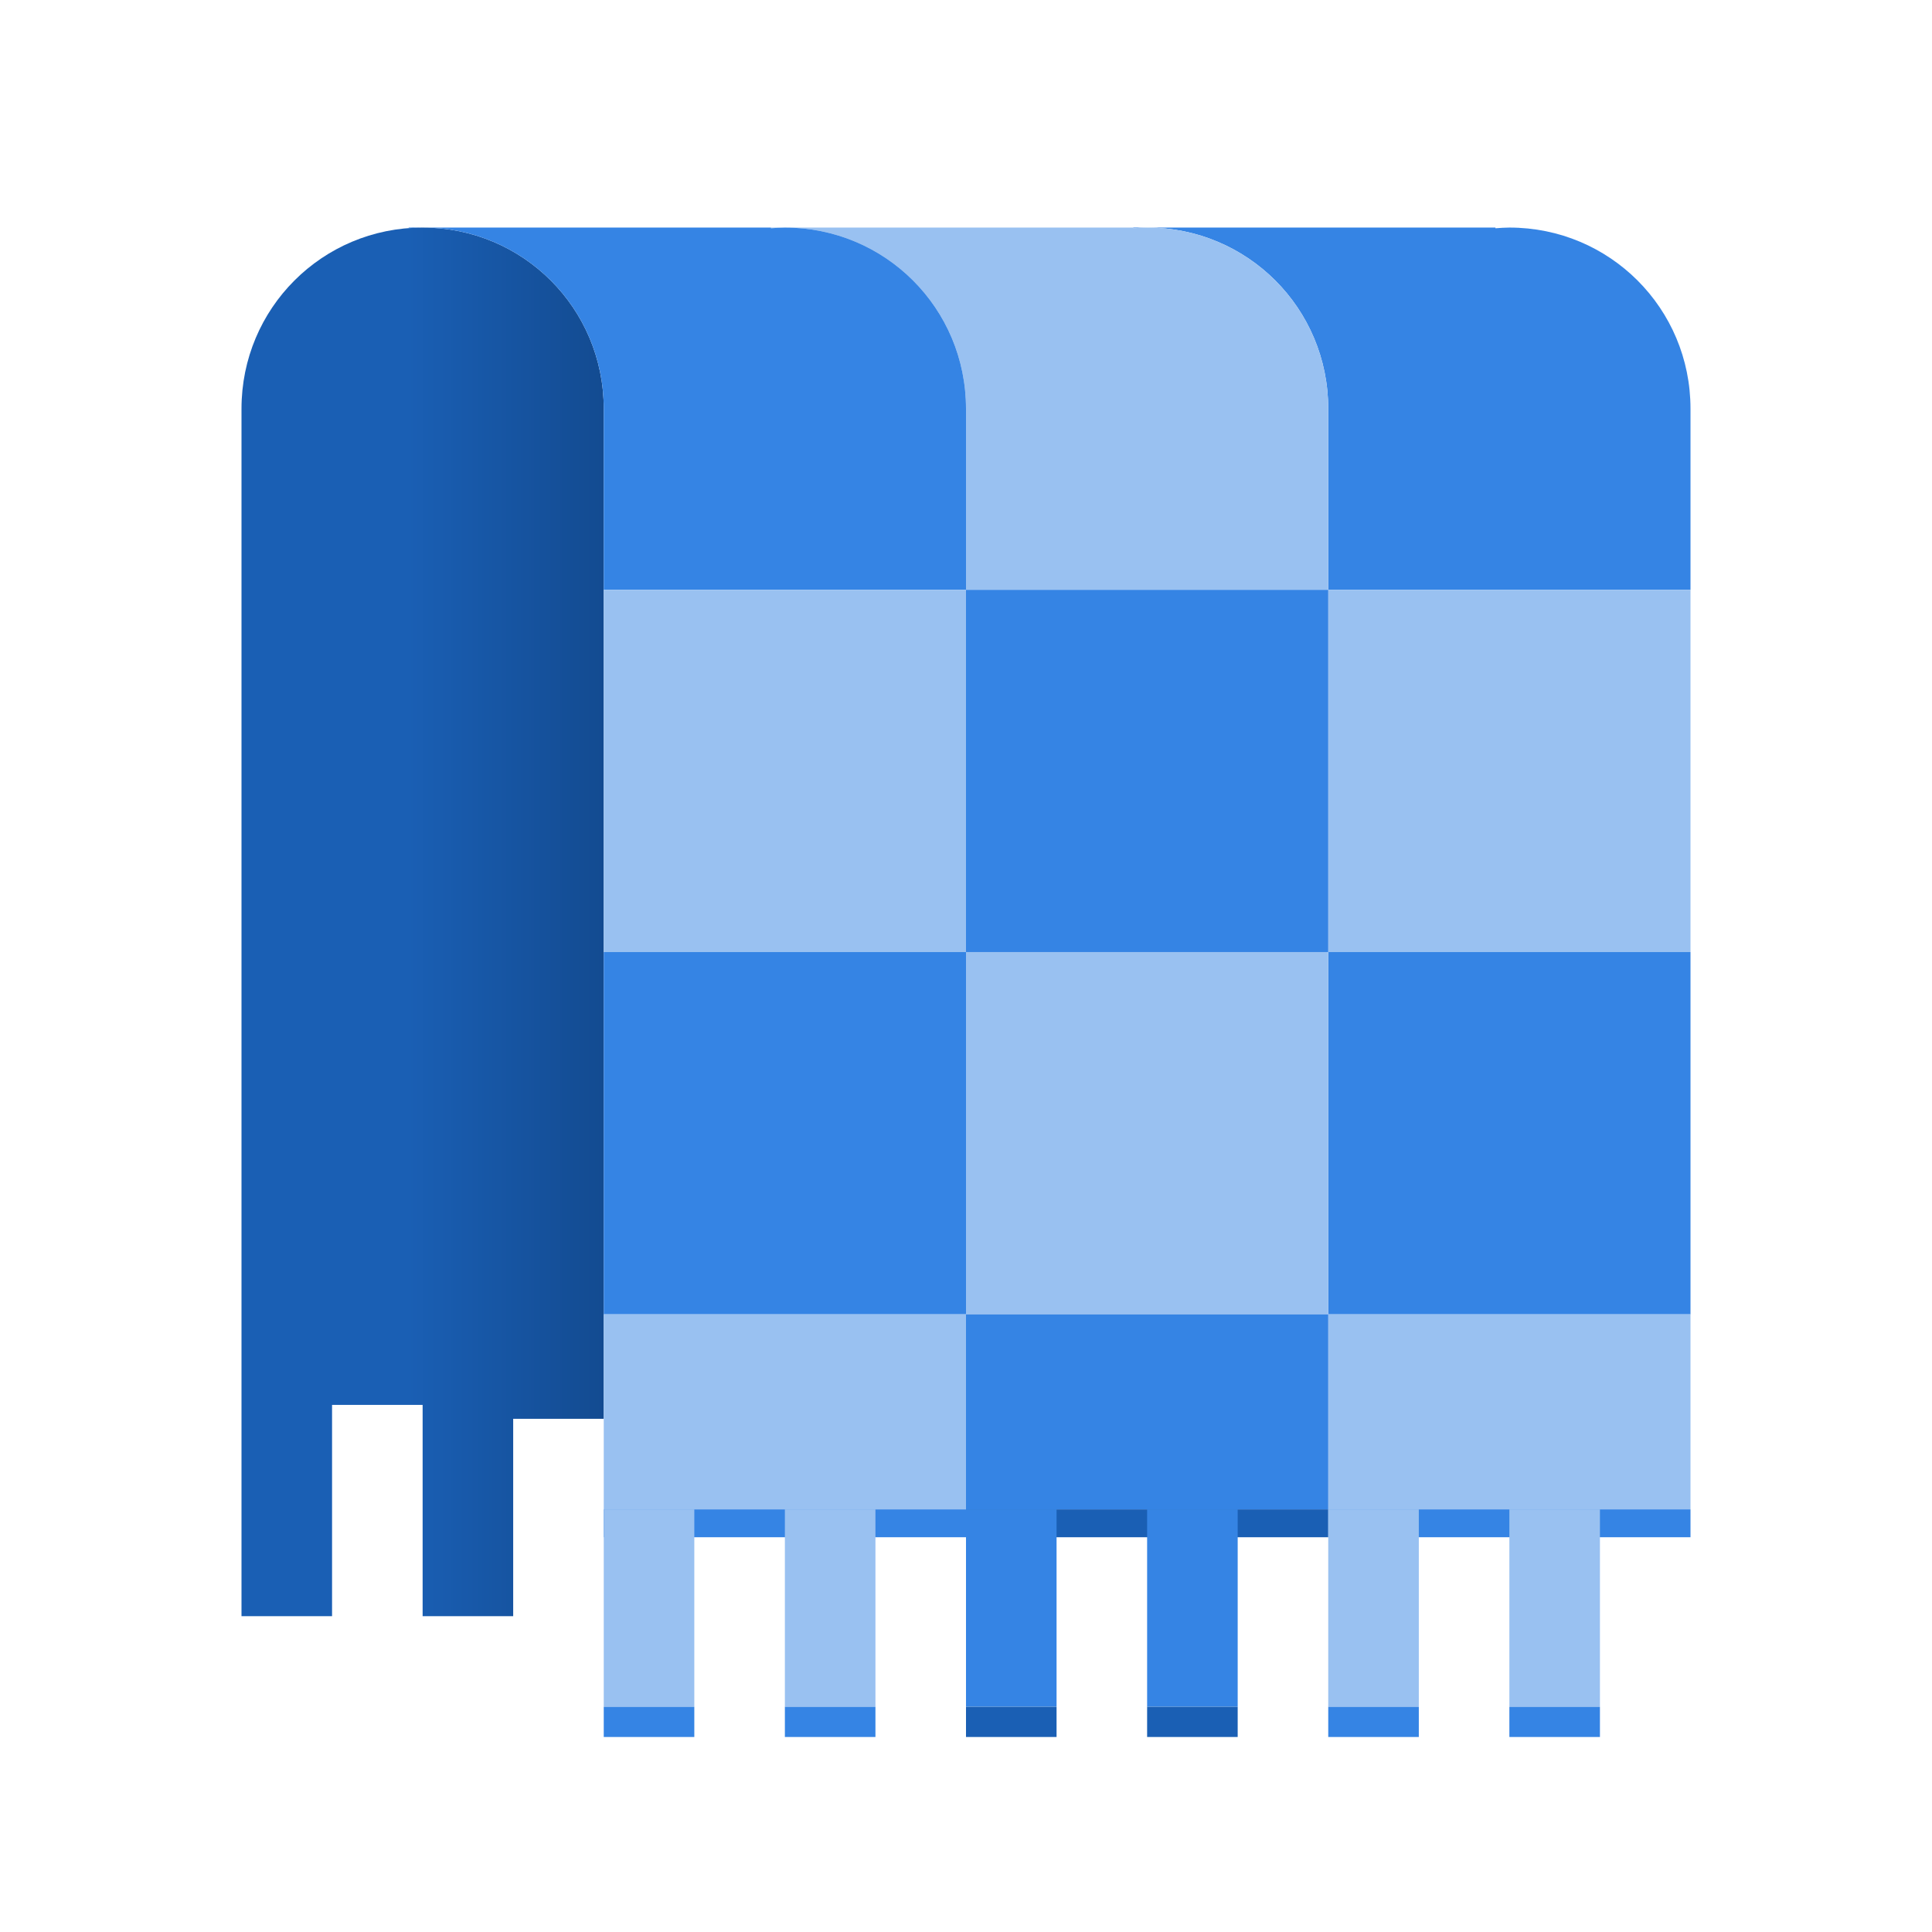
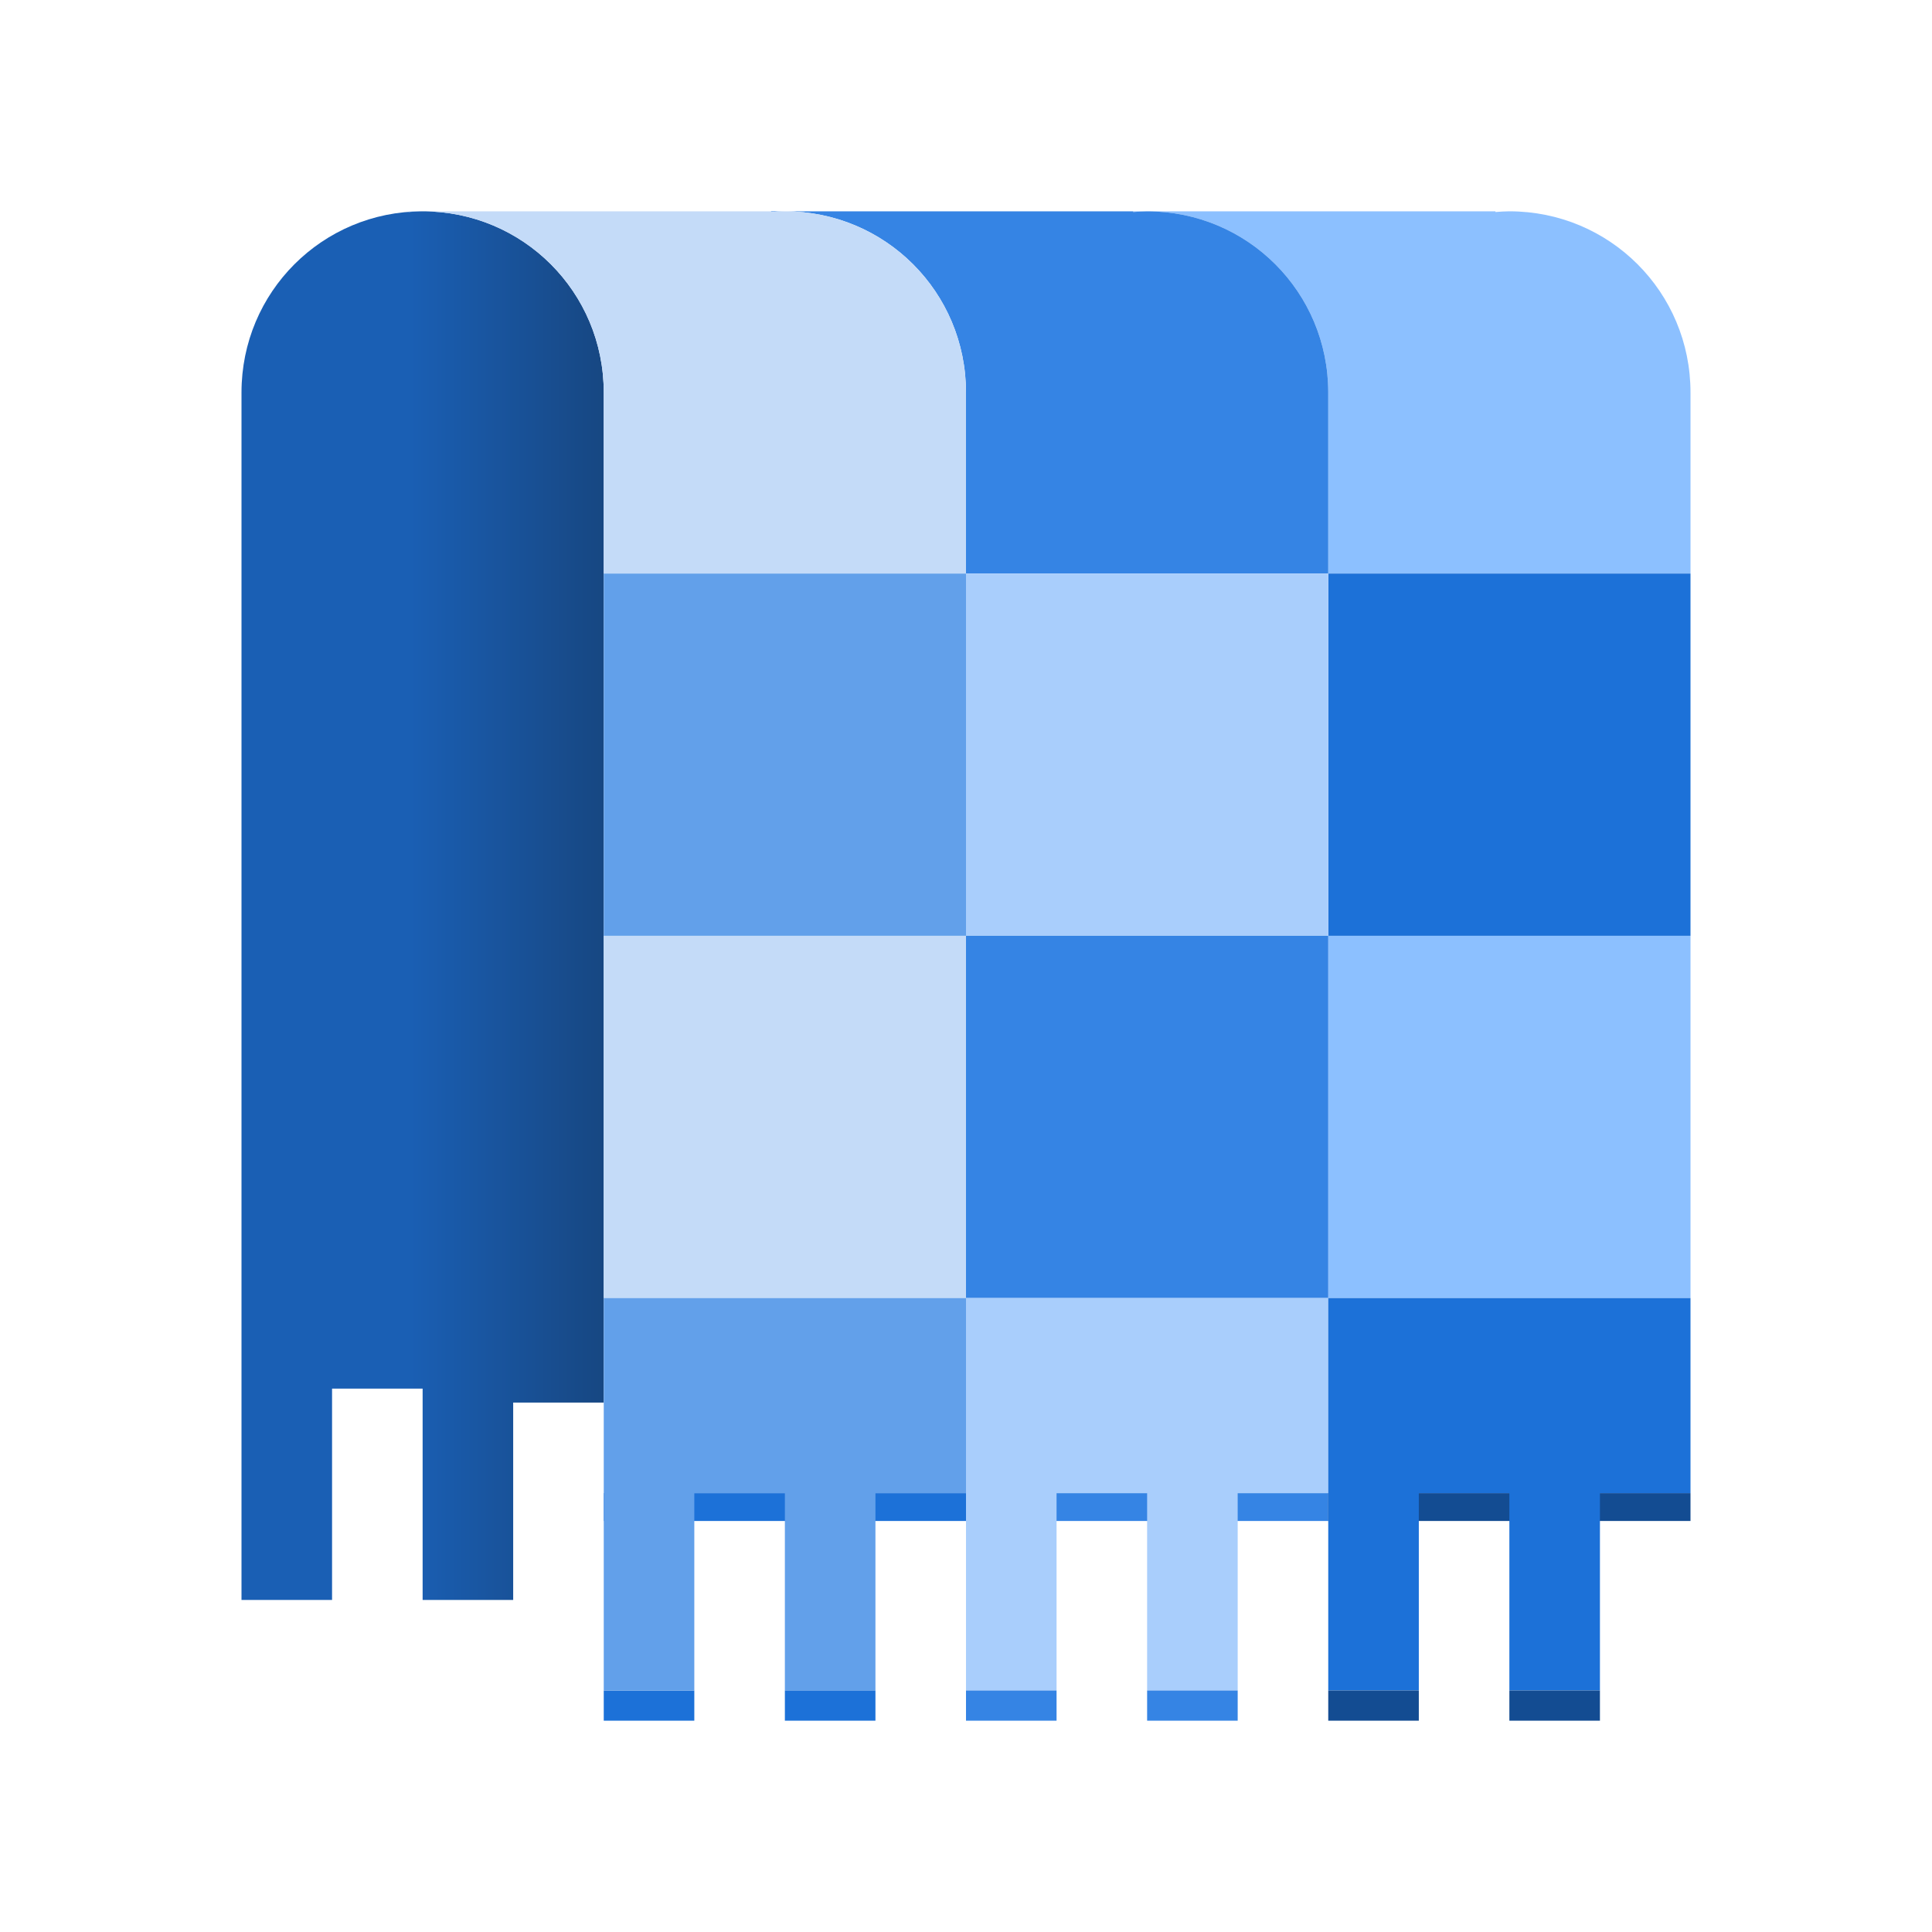
- <svg xmlns="http://www.w3.org/2000/svg" width="128px" height="128px" version="1.1" viewBox="0 0 128 128">
-   <defs>
-     <linearGradient id="linearGradient1345" x1="32" x2="46" y1="80" y2="80" gradientTransform="matrix(.92308 0 0 .92308 -2.4615 -10.769)" gradientUnits="userSpaceOnUse">
-       <stop stop-color="#1a5fb4" offset="0" />
-       <stop stop-color="#134b91" offset="1" />
+ <svg xmlns="http://www.w3.org/2000/svg" xmlns:xlink="http://www.w3.org/1999/xlink" id="svg134" viewBox="0 0 128 128" version="1.1" height="128px" width="128px">
+   <defs id="defs14">
+     <linearGradient gradientUnits="userSpaceOnUse" gradientTransform="matrix(.92308 0 0 .92308 -2.4615 -10.769)" y2="80" y1="80" x2="46" x1="32" id="linearGradient1345">
+       <stop id="stop4" offset="0" stop-color="#1a5fb4" />
+       <stop id="stop6" offset="1" stop-color="#134b91" />
+     </linearGradient>
+     <linearGradient gradientUnits="userSpaceOnUse" gradientTransform="matrix(.92308 0 0 .92308 -2.4615 162.15)" y2="80" y1="80" x2="46" x1="32" id="linearGradient1345-3">
+       <stop id="stop9" offset="0" stop-color="#1a5fb4" />
+       <stop id="stop11" offset="1" stop-color="#174782" />
+     </linearGradient>
+     <linearGradient xlink:href="#linearGradient1343" id="linearGradient1345-36" x1="32" y1="80" x2="46" y2="80" gradientUnits="userSpaceOnUse" gradientTransform="matrix(0.9230769,0,0,0.9230769,-2.461538,-11.84615)" />
+     <linearGradient id="linearGradient1343">
+       <stop style="stop-color:#1a5fb4;stop-opacity:1;" offset="0" id="stop1339" />
+       <stop style="stop-color:#174782;stop-opacity:1" offset="1" id="stop1341" />
    </linearGradient>
  </defs>
-   <g>
-     <path d="m28 15.077c-6.648 0-12 5.352-12 12v80h6v-14h6v14h6v-13.077h6v-66.923c0-6.648-5.352-12-12-12z" fill="url(#linearGradient1345)" stroke-width="8.907" style="paint-order:stroke fill markers" />
-     <path d="m75.077 15.077v0.047c0.306-0.023 0.611-0.047 0.923-0.047zm0.923 0c6.648 0 12 5.352 12 12v12h24v-12c0-6.648-5.352-12-12-12-0.312 0-0.617 0.024-0.923 0.047v-0.047z" fill="#3584e4" stroke-width="11.048" style="paint-order:stroke fill markers" />
-     <rect x="88" y="39.077" width="24" height="24" fill="#99c1f1" stroke-width="14.343" style="paint-order:stroke fill markers" />
-     <path d="m51.077 15.077v0.047c0.306-0.023 0.611-0.047 0.923-0.047zm0.923 0c6.648 0 12 5.352 12 12v12h24v-12c0-6.648-5.352-12-12-12-0.312 0-0.617 0.024-0.923 0.047v-0.047z" fill="#99c1f1" stroke-width="11.048" style="paint-order:stroke fill markers" />
-     <path d="m27.077 15.077v0.047c0.306-0.023 0.611-0.047 0.923-0.047zm0.923 0c6.648 0 12 5.352 12 12v12h24v-12c0-6.648-5.352-12-12-12-0.312 0-0.617 0.024-0.923 0.047v-0.047z" fill="#3584e4" stroke-width="11.048" style="paint-order:stroke fill markers" />
-     <g stroke-width="14.343">
-       <rect x="64" y="39.077" width="24" height="24" fill="#3584e4" style="paint-order:stroke fill markers" />
-       <rect x="40" y="39.077" width="24" height="24" fill="#99c1f1" style="paint-order:stroke fill markers" />
-       <rect x="88" y="63.077" width="24" height="24" fill="#3584e4" style="paint-order:stroke fill markers" />
-       <rect x="40" y="63.077" width="24" height="24" fill="#3584e4" style="paint-order:stroke fill markers" />
-       <rect x="64" y="63.077" width="24" height="24" fill="#99c1f1" style="paint-order:stroke fill markers" />
-     </g>
-     <g stroke-width="10.525">
-       <rect x="88" y="87.077" width="24" height="12.923" fill="#99c1f1" style="paint-order:stroke fill markers" />
-       <rect x="64" y="87.077" width="24" height="12.923" fill="#3584e4" style="paint-order:stroke fill markers" />
-       <rect x="40" y="87.077" width="24" height="12.923" fill="#99c1f1" style="paint-order:stroke fill markers" />
-     </g>
-     <g stroke-width="21.049">
-       <rect x="88" y="100" width="24" height="1.846" fill="#3584e4" opacity="1" style="paint-order:stroke fill markers" />
-       <rect x="64" y="100" width="24" height="1.846" fill="#1a5fb4" opacity="1" style="paint-order:stroke fill markers" />
-       <rect x="40" y="100" width="24" height="1.846" fill="#3584e4" opacity="1" style="paint-order:stroke fill markers" />
-     </g>
-     <g stroke-width="4.447">
-       <rect x="40" y="100" width="6" height="13.077" fill="#99c1f1" style="paint-order:stroke fill markers" />
-       <rect x="52" y="100" width="6" height="13.077" fill="#99c1f1" style="paint-order:stroke fill markers" />
-       <rect x="64" y="100" width="6" height="13.077" fill="#3584e4" style="paint-order:stroke fill markers" />
-       <rect x="76" y="100" width="6" height="13.077" fill="#3584e4" style="paint-order:stroke fill markers" />
-       <rect x="88" y="100" width="6" height="13.077" fill="#99c1f1" style="paint-order:stroke fill markers" />
-       <rect x="100" y="100" width="6" height="13.077" fill="#99c1f1" style="paint-order:stroke fill markers" />
-     </g>
-     <g stroke-width="10">
-       <rect x="40" y="113.08" width="6" height="2" fill="#3584e4" opacity="1" style="paint-order:stroke fill markers" />
-       <rect x="64" y="113.08" width="6" height="2" fill="#1a5fb4" opacity="1" style="paint-order:stroke fill markers" />
-       <rect x="52" y="113.08" width="6" height="2" fill="#3584e4" opacity="1" style="paint-order:stroke fill markers" />
-       <rect x="76" y="113.08" width="6" height="2" fill="#1a5fb4" opacity="1" style="paint-order:stroke fill markers" />
-       <rect x="88" y="113.08" width="6" height="2" fill="#3584e4" opacity="1" style="paint-order:stroke fill markers" />
-       <rect x="100" y="113.08" width="6" height="2" fill="#3584e4" opacity="1" style="paint-order:stroke fill markers" />
-     </g>
+   <g id="g1063">
+     <path d="m 28,14 c -6.648,0 -12,5.352 -12,12 v 36 30 14 h 6 V 92 h 6 v 14 h 6 V 92.923 h 6 V 62 26 C 40,19.352 34.648,14 28,14 Z" style="fill:url(#linearGradient1345-36);fill-opacity:1;stroke-width:8.907;paint-order:stroke fill markers" id="rect1288" />
+     <path d="m 75.077,14 v 0.047 C 75.383,14.024 75.688,14 76,14 Z M 76,14 c 6.648,0 12,5.352 12,12 0,28 0,-16 0,12 h 24 c 0,-28 0,16 0,-12 0,-6.648 -5.352,-12 -12,-12 -0.312,0 -0.617,0.024 -0.923,0.047 V 14 Z" style="fill:#8cc0ff;fill-opacity:1;stroke-width:11.047;paint-order:stroke fill markers" id="path1314" />
+     <rect y="38" x="88" height="24" width="24" id="rect1316" style="fill:#1c71d8;fill-opacity:1;stroke-width:14.343;paint-order:stroke fill markers" />
+     <path id="path1318" style="fill:#3584e4;fill-opacity:1;stroke-width:11.047;paint-order:stroke fill markers" d="m 51.077,14 v 0.047 C 51.383,14.024 51.688,14 52,14 Z M 52,14 c 6.648,0 12,5.352 12,12 0,28 0,-16 0,12 h 24 c 0,-28 0,16 0,-12 0,-6.648 -5.352,-12 -12,-12 -0.312,0 -0.617,0.024 -0.923,0.047 V 14 Z" />
+     <path d="m 27.077,14 v 0.047 C 27.383,14.024 27.688,14 28,14 Z M 28,14 c 6.648,0 12,5.352 12,12 0,28 0,-16 0,12 h 24 c 0,-28 0,16 0,-12 0,-6.648 -5.352,-12 -12,-12 -0.312,0 -0.617,0.024 -0.923,0.047 V 14 Z" style="fill:#c4dbf8;fill-opacity:1;stroke-width:11.047;paint-order:stroke fill markers" id="path1320" />
+     <rect style="fill:#a9cefc;fill-opacity:1;stroke-width:14.343;paint-order:stroke fill markers" id="rect1322" width="24" height="24" x="64" y="38" />
+     <rect y="38" x="40" height="24" width="24" id="rect1325" style="fill:#62a0ea;fill-opacity:1;stroke-width:14.343;paint-order:stroke fill markers" />
+     <rect y="62" x="88" height="24" width="24" id="rect1327" style="fill:#8cc0ff;fill-opacity:1;stroke-width:14.343;paint-order:stroke fill markers" />
+     <rect style="fill:#c4dbf8;fill-opacity:1;stroke-width:14.343;paint-order:stroke fill markers" id="rect1329" width="24" height="24" x="40" y="62" />
+     <rect style="fill:#3584e4;fill-opacity:1;stroke-width:14.343;paint-order:stroke fill markers" id="rect1331" width="24" height="24" x="64" y="62" />
+     <rect y="98.923" x="64" height="1.846" width="24" id="rect1388" style="opacity:1;fill:#3584e4;fill-opacity:1;stroke-width:21.049;paint-order:stroke fill markers" />
+     <path d="M 64,86 V 98.924 112 h 6 V 98.924 h 6 V 112 h 6 V 98.924 h 6 V 86 Z" style="fill:#a9cefc;fill-opacity:1;stroke-width:10.525;paint-order:stroke fill markers" id="rect1335" />
+     <rect style="opacity:1;fill:#134c92;fill-opacity:1;stroke-width:21.049;paint-order:stroke fill markers" id="rect1386" width="24" height="1.846" x="88" y="98.923" />
+     <path d="M 88,86 V 98.924 112 h 6 V 98.924 h 6 V 112 h 6 V 98.924 h 6 V 86 Z" style="fill:#1c71d8;fill-opacity:1;stroke-width:10.525;paint-order:stroke fill markers" id="rect1333" />
+     <rect y="98.923" x="40" height="1.846" width="24" id="rect1384" style="opacity:1;fill:#1c71d8;fill-opacity:1;stroke-width:21.049;paint-order:stroke fill markers" />
+     <rect y="112" x="40" height="2" width="6" id="rect1372" style="opacity:1;fill:#1c71d8;fill-opacity:1;stroke-width:10;paint-order:stroke fill markers" />
+     <path d="M 40,86 V 98.924 112 h 6 V 98.924 h 6 V 112 h 6 V 98.924 h 6 V 86 Z" style="fill:#62a0ea;fill-opacity:1;stroke-width:10.525;paint-order:stroke fill markers" id="rect1337" />
+     <rect style="opacity:1;fill:#3584e4;fill-opacity:1;stroke-width:10;paint-order:stroke fill markers" id="rect1374" width="6" height="2" x="64" y="112" />
+     <rect style="opacity:1;fill:#1c71d8;fill-opacity:1;stroke-width:10;paint-order:stroke fill markers" id="rect1376" width="6" height="2" x="52" y="112" />
+     <rect y="112" x="76" height="2" width="6" id="rect1378" style="opacity:1;fill:#3584e4;fill-opacity:1;stroke-width:10;paint-order:stroke fill markers" />
+     <rect y="112" x="88" height="2" width="6" id="rect1380" style="opacity:1;fill:#134c92;fill-opacity:1;stroke-width:10;paint-order:stroke fill markers" />
+     <rect style="opacity:1;fill:#134c92;fill-opacity:1;stroke-width:10;paint-order:stroke fill markers" id="rect1382" width="6" height="2" x="100" y="112" />
  </g>
</svg>
